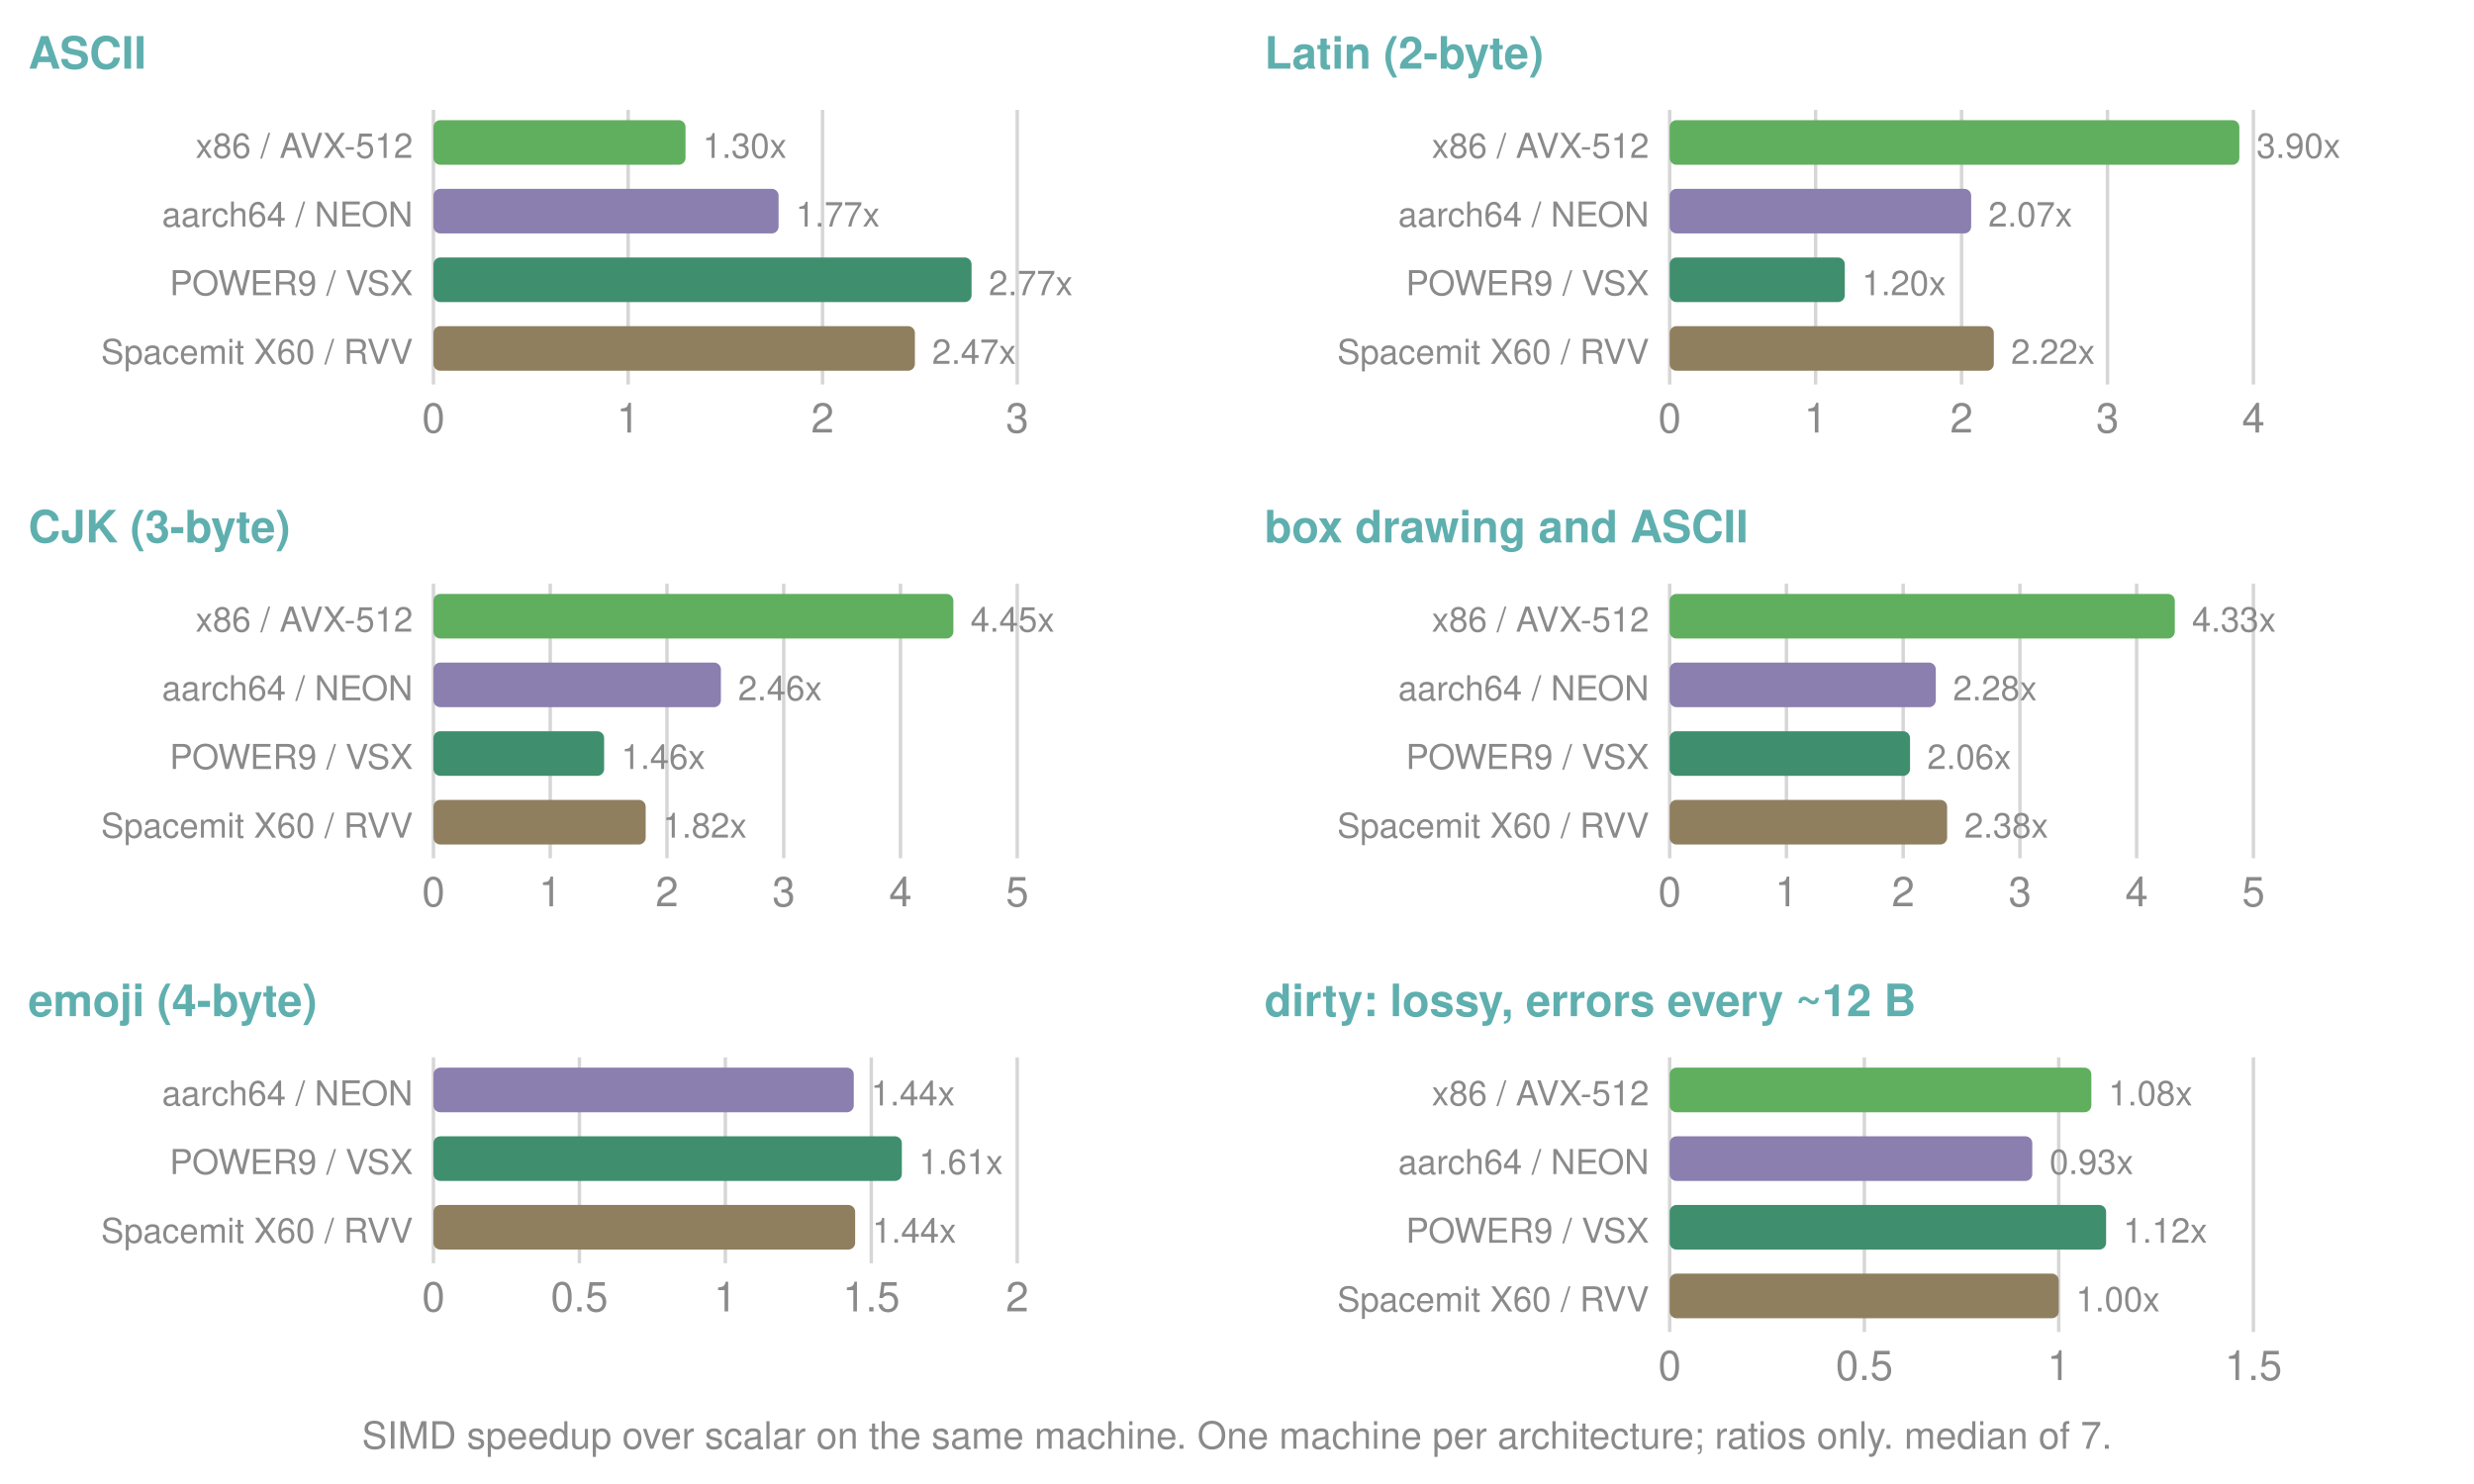
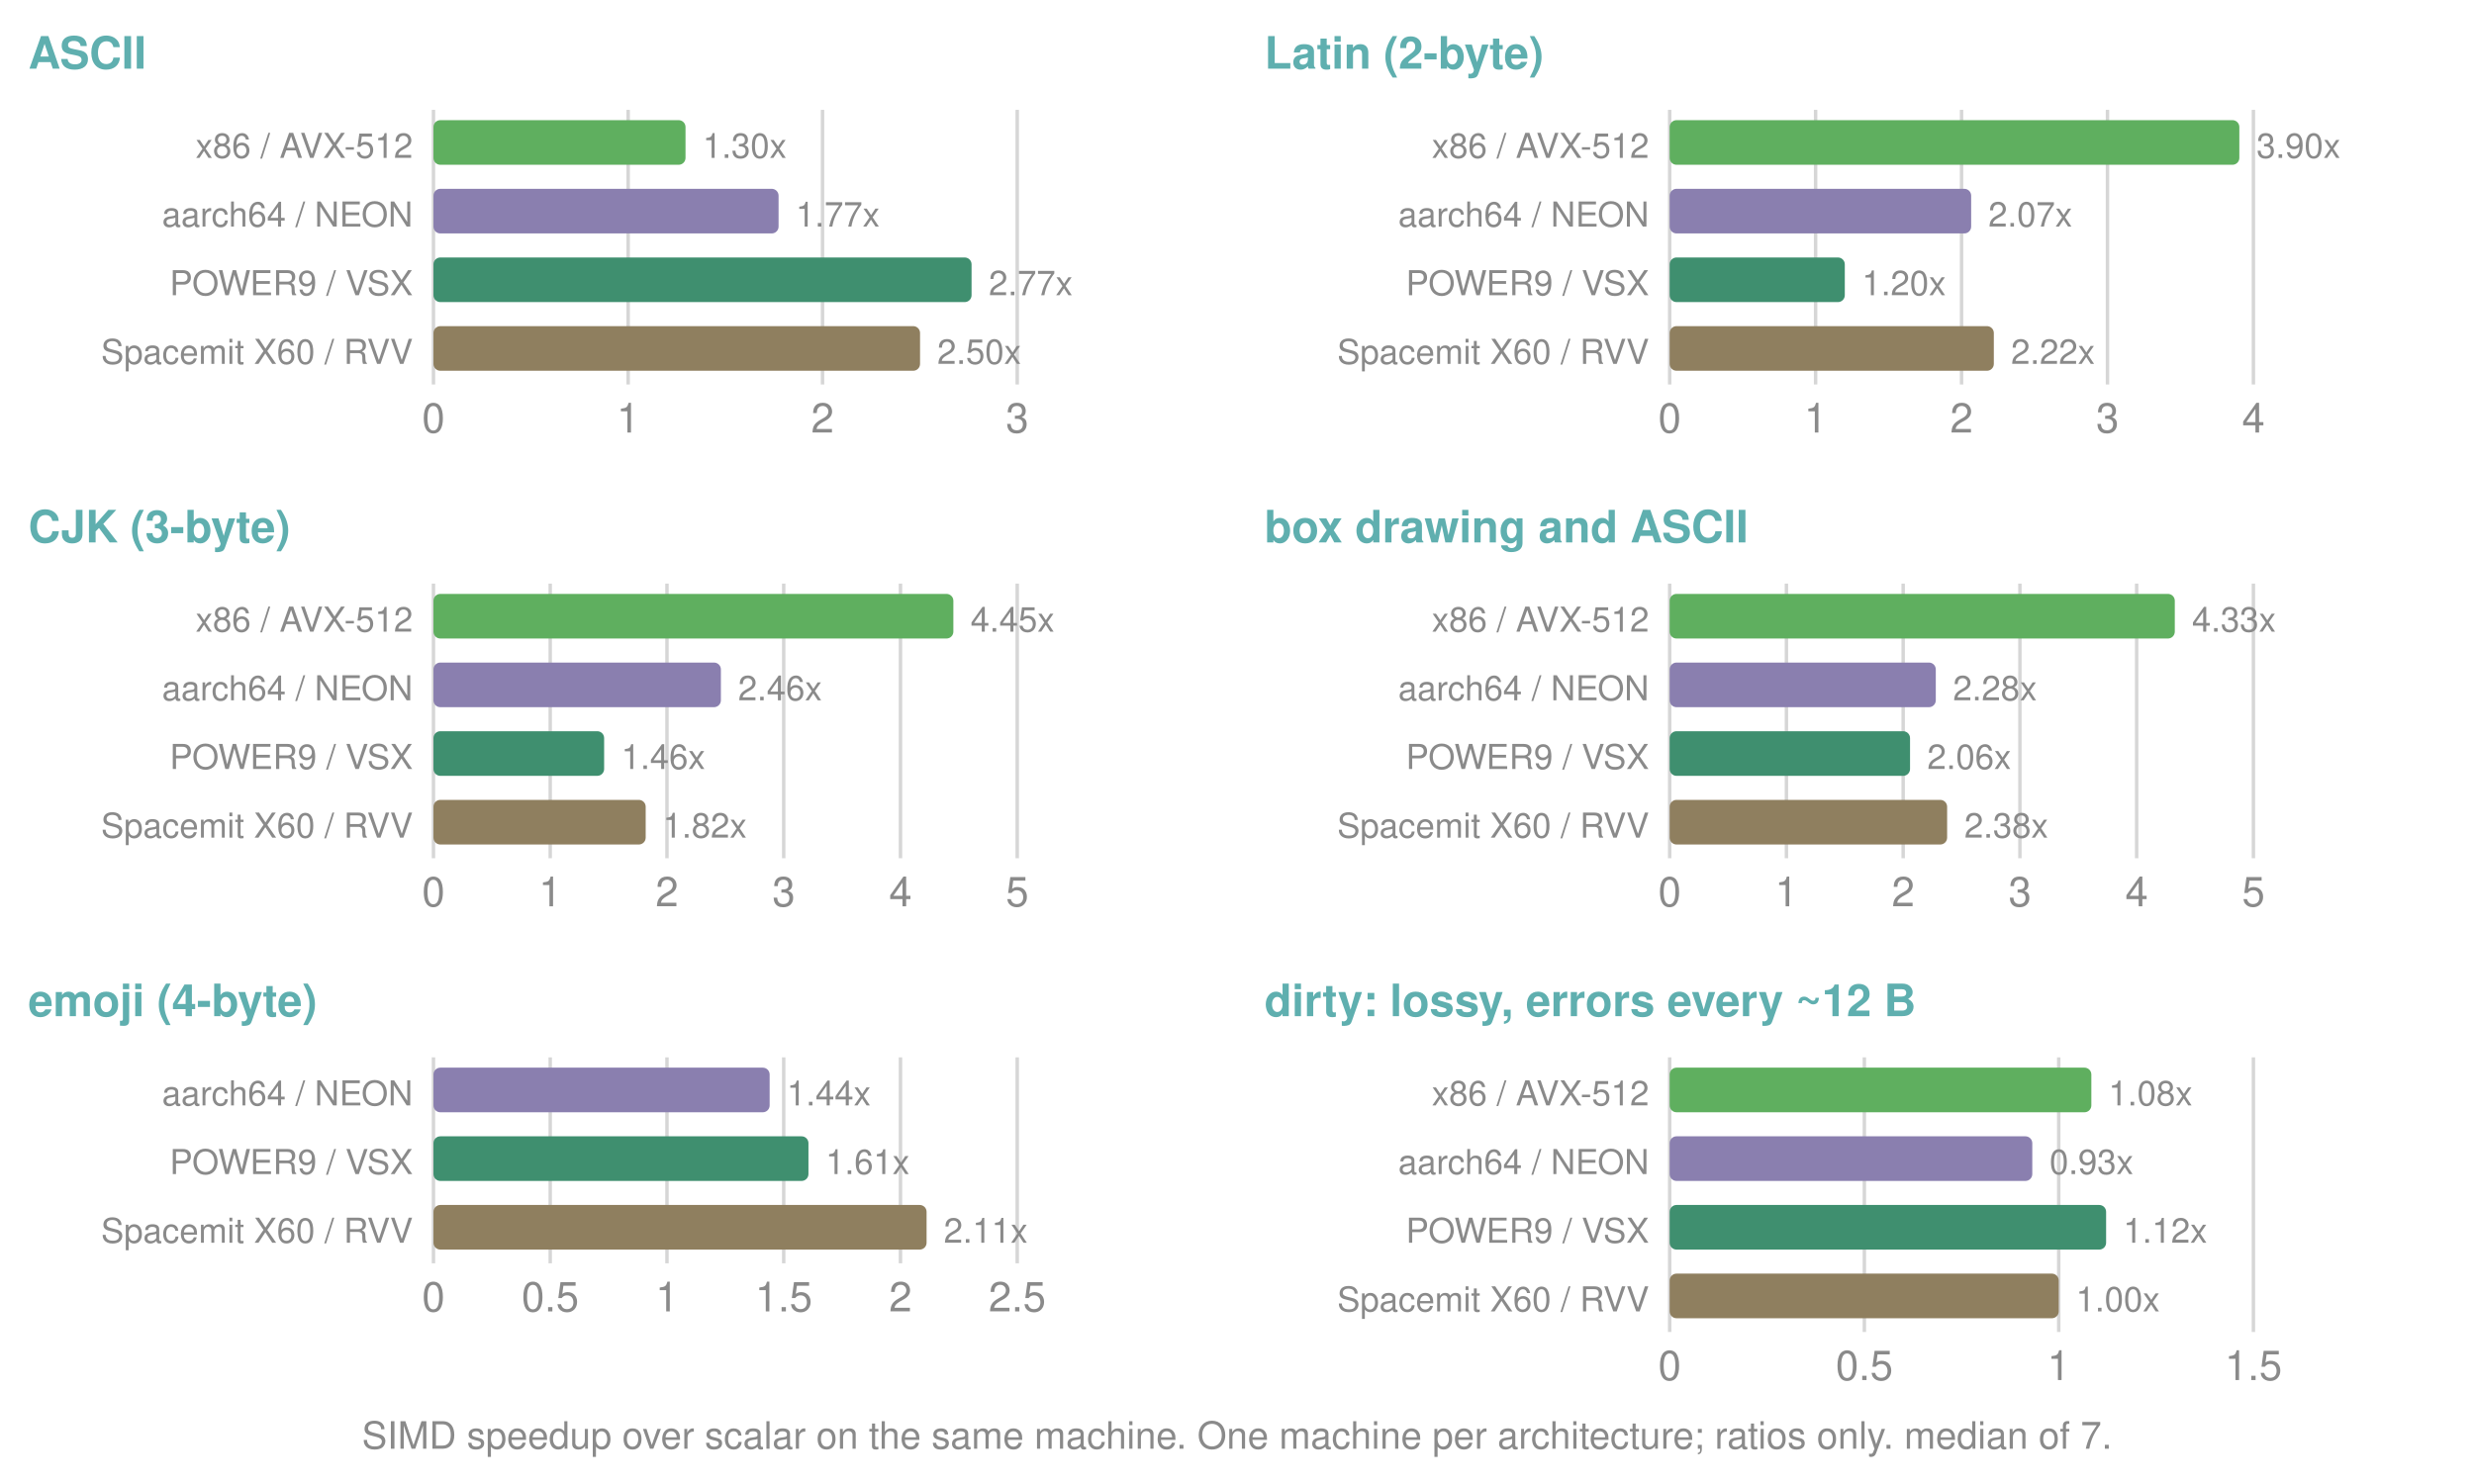
<svg xmlns="http://www.w3.org/2000/svg" width="1024" height="614" viewBox="0 0 720 432" role="img" aria-label="SIMD speedup over scalar by input type and architecture.">
  <rect width="720" height="432" fill="none" />
  <text x="8.0" y="20.0" font-family="ui-sans-serif,system-ui,Segoe UI,Helvetica,Arial,sans-serif" font-size="13" fill="#5fafaf" text-anchor="start" font-weight="600">ASCII</text>
  <line x1="126.0" y1="32" x2="126.0" y2="112" stroke="#8a8a8a" stroke-opacity="0.35" stroke-width="1" />
  <text x="126.0" y="126.0" font-family="ui-sans-serif,system-ui,Segoe UI,Helvetica,Arial,sans-serif" font-size="12" fill="#8a8a8a" text-anchor="middle">0</text>
  <line x1="182.7" y1="32" x2="182.7" y2="112" stroke="#8a8a8a" stroke-opacity="0.35" stroke-width="1" />
  <text x="182.7" y="126.0" font-family="ui-sans-serif,system-ui,Segoe UI,Helvetica,Arial,sans-serif" font-size="12" fill="#8a8a8a" text-anchor="middle">1</text>
  <line x1="239.3" y1="32" x2="239.3" y2="112" stroke="#8a8a8a" stroke-opacity="0.35" stroke-width="1" />
  <text x="239.3" y="126.0" font-family="ui-sans-serif,system-ui,Segoe UI,Helvetica,Arial,sans-serif" font-size="12" fill="#8a8a8a" text-anchor="middle">2</text>
  <line x1="296.0" y1="32" x2="296.0" y2="112" stroke="#8a8a8a" stroke-opacity="0.35" stroke-width="1" />
  <text x="296.0" y="126.0" font-family="ui-sans-serif,system-ui,Segoe UI,Helvetica,Arial,sans-serif" font-size="12" fill="#8a8a8a" text-anchor="middle">3</text>
  <text x="120.0" y="46.0" font-family="ui-sans-serif,system-ui,Segoe UI,Helvetica,Arial,sans-serif" font-size="10" fill="#8a8a8a" text-anchor="end">x86 / AVX-512</text>
  <rect x="126" y="35" width="73.4" height="13" rx="2" fill="#5faf5f" />
  <text x="204.4" y="46.0" font-family="ui-sans-serif,system-ui,Segoe UI,Helvetica,Arial,sans-serif" font-size="10" fill="#8a8a8a" text-anchor="start">1.30x</text>
  <text x="120.0" y="66.0" font-family="ui-sans-serif,system-ui,Segoe UI,Helvetica,Arial,sans-serif" font-size="10" fill="#8a8a8a" text-anchor="end">aarch64 / NEON</text>
  <rect x="126" y="55" width="100.5" height="13" rx="2" fill="#8a7faf" />
  <text x="231.5" y="66.0" font-family="ui-sans-serif,system-ui,Segoe UI,Helvetica,Arial,sans-serif" font-size="10" fill="#8a8a8a" text-anchor="start">1.77x</text>
  <text x="120.0" y="86.0" font-family="ui-sans-serif,system-ui,Segoe UI,Helvetica,Arial,sans-serif" font-size="10" fill="#8a8a8a" text-anchor="end">POWER9 / VSX</text>
  <rect x="126" y="75" width="156.7" height="13" rx="2" fill="#3f8f6f" />
  <text x="287.7" y="86.0" font-family="ui-sans-serif,system-ui,Segoe UI,Helvetica,Arial,sans-serif" font-size="10" fill="#8a8a8a" text-anchor="start">2.77x</text>
  <text x="120.0" y="106.0" font-family="ui-sans-serif,system-ui,Segoe UI,Helvetica,Arial,sans-serif" font-size="10" fill="#8a8a8a" text-anchor="end">Spacemit X60 / RVV</text>
-   <rect x="126" y="95" width="140.2" height="13" rx="2" fill="#8f7f5f" />
-   <text x="271.2" y="106.0" font-family="ui-sans-serif,system-ui,Segoe UI,Helvetica,Arial,sans-serif" font-size="10" fill="#8a8a8a" text-anchor="start">2.47x</text>
+   <rect x="126" y="95" width="141.7" height="13" rx="2" fill="#8f7f5f" />
+   <text x="272.7" y="106.0" font-family="ui-sans-serif,system-ui,Segoe UI,Helvetica,Arial,sans-serif" font-size="10" fill="#8a8a8a" text-anchor="start">2.50x</text>
  <text x="368.0" y="20.0" font-family="ui-sans-serif,system-ui,Segoe UI,Helvetica,Arial,sans-serif" font-size="13" fill="#5fafaf" text-anchor="start" font-weight="600">Latin (2-byte)</text>
  <line x1="486.0" y1="32" x2="486.0" y2="112" stroke="#8a8a8a" stroke-opacity="0.35" stroke-width="1" />
  <text x="486.0" y="126.0" font-family="ui-sans-serif,system-ui,Segoe UI,Helvetica,Arial,sans-serif" font-size="12" fill="#8a8a8a" text-anchor="middle">0</text>
  <line x1="528.5" y1="32" x2="528.5" y2="112" stroke="#8a8a8a" stroke-opacity="0.35" stroke-width="1" />
  <text x="528.5" y="126.0" font-family="ui-sans-serif,system-ui,Segoe UI,Helvetica,Arial,sans-serif" font-size="12" fill="#8a8a8a" text-anchor="middle">1</text>
  <line x1="571.0" y1="32" x2="571.0" y2="112" stroke="#8a8a8a" stroke-opacity="0.35" stroke-width="1" />
  <text x="571.0" y="126.0" font-family="ui-sans-serif,system-ui,Segoe UI,Helvetica,Arial,sans-serif" font-size="12" fill="#8a8a8a" text-anchor="middle">2</text>
  <line x1="613.5" y1="32" x2="613.5" y2="112" stroke="#8a8a8a" stroke-opacity="0.35" stroke-width="1" />
  <text x="613.5" y="126.0" font-family="ui-sans-serif,system-ui,Segoe UI,Helvetica,Arial,sans-serif" font-size="12" fill="#8a8a8a" text-anchor="middle">3</text>
  <line x1="656.0" y1="32" x2="656.0" y2="112" stroke="#8a8a8a" stroke-opacity="0.35" stroke-width="1" />
  <text x="656.0" y="126.0" font-family="ui-sans-serif,system-ui,Segoe UI,Helvetica,Arial,sans-serif" font-size="12" fill="#8a8a8a" text-anchor="middle">4</text>
  <text x="480.0" y="46.0" font-family="ui-sans-serif,system-ui,Segoe UI,Helvetica,Arial,sans-serif" font-size="10" fill="#8a8a8a" text-anchor="end">x86 / AVX-512</text>
  <rect x="486" y="35" width="165.9" height="13" rx="2" fill="#5faf5f" />
  <text x="656.9" y="46.0" font-family="ui-sans-serif,system-ui,Segoe UI,Helvetica,Arial,sans-serif" font-size="10" fill="#8a8a8a" text-anchor="start">3.90x</text>
  <text x="480.0" y="66.0" font-family="ui-sans-serif,system-ui,Segoe UI,Helvetica,Arial,sans-serif" font-size="10" fill="#8a8a8a" text-anchor="end">aarch64 / NEON</text>
  <rect x="486" y="55" width="87.8" height="13" rx="2" fill="#8a7faf" />
  <text x="578.8" y="66.0" font-family="ui-sans-serif,system-ui,Segoe UI,Helvetica,Arial,sans-serif" font-size="10" fill="#8a8a8a" text-anchor="start">2.07x</text>
  <text x="480.0" y="86.0" font-family="ui-sans-serif,system-ui,Segoe UI,Helvetica,Arial,sans-serif" font-size="10" fill="#8a8a8a" text-anchor="end">POWER9 / VSX</text>
  <rect x="486" y="75" width="51.0" height="13" rx="2" fill="#3f8f6f" />
  <text x="542.0" y="86.0" font-family="ui-sans-serif,system-ui,Segoe UI,Helvetica,Arial,sans-serif" font-size="10" fill="#8a8a8a" text-anchor="start">1.20x</text>
  <text x="480.0" y="106.0" font-family="ui-sans-serif,system-ui,Segoe UI,Helvetica,Arial,sans-serif" font-size="10" fill="#8a8a8a" text-anchor="end">Spacemit X60 / RVV</text>
  <rect x="486" y="95" width="94.4" height="13" rx="2" fill="#8f7f5f" />
  <text x="585.4" y="106.0" font-family="ui-sans-serif,system-ui,Segoe UI,Helvetica,Arial,sans-serif" font-size="10" fill="#8a8a8a" text-anchor="start">2.22x</text>
  <text x="8.0" y="158.0" font-family="ui-sans-serif,system-ui,Segoe UI,Helvetica,Arial,sans-serif" font-size="13" fill="#5fafaf" text-anchor="start" font-weight="600">CJK (3-byte)</text>
  <line x1="126.0" y1="170" x2="126.0" y2="250" stroke="#8a8a8a" stroke-opacity="0.35" stroke-width="1" />
  <text x="126.0" y="264.0" font-family="ui-sans-serif,system-ui,Segoe UI,Helvetica,Arial,sans-serif" font-size="12" fill="#8a8a8a" text-anchor="middle">0</text>
  <line x1="160.0" y1="170" x2="160.0" y2="250" stroke="#8a8a8a" stroke-opacity="0.35" stroke-width="1" />
  <text x="160.0" y="264.0" font-family="ui-sans-serif,system-ui,Segoe UI,Helvetica,Arial,sans-serif" font-size="12" fill="#8a8a8a" text-anchor="middle">1</text>
  <line x1="194.0" y1="170" x2="194.0" y2="250" stroke="#8a8a8a" stroke-opacity="0.35" stroke-width="1" />
  <text x="194.0" y="264.0" font-family="ui-sans-serif,system-ui,Segoe UI,Helvetica,Arial,sans-serif" font-size="12" fill="#8a8a8a" text-anchor="middle">2</text>
  <line x1="228.0" y1="170" x2="228.0" y2="250" stroke="#8a8a8a" stroke-opacity="0.35" stroke-width="1" />
  <text x="228.0" y="264.0" font-family="ui-sans-serif,system-ui,Segoe UI,Helvetica,Arial,sans-serif" font-size="12" fill="#8a8a8a" text-anchor="middle">3</text>
  <line x1="262.0" y1="170" x2="262.0" y2="250" stroke="#8a8a8a" stroke-opacity="0.35" stroke-width="1" />
  <text x="262.0" y="264.0" font-family="ui-sans-serif,system-ui,Segoe UI,Helvetica,Arial,sans-serif" font-size="12" fill="#8a8a8a" text-anchor="middle">4</text>
  <line x1="296.0" y1="170" x2="296.0" y2="250" stroke="#8a8a8a" stroke-opacity="0.35" stroke-width="1" />
  <text x="296.0" y="264.0" font-family="ui-sans-serif,system-ui,Segoe UI,Helvetica,Arial,sans-serif" font-size="12" fill="#8a8a8a" text-anchor="middle">5</text>
  <text x="120.0" y="184.0" font-family="ui-sans-serif,system-ui,Segoe UI,Helvetica,Arial,sans-serif" font-size="10" fill="#8a8a8a" text-anchor="end">x86 / AVX-512</text>
  <rect x="126" y="173" width="151.4" height="13" rx="2" fill="#5faf5f" />
  <text x="282.4" y="184.0" font-family="ui-sans-serif,system-ui,Segoe UI,Helvetica,Arial,sans-serif" font-size="10" fill="#8a8a8a" text-anchor="start">4.45x</text>
  <text x="120.0" y="204.0" font-family="ui-sans-serif,system-ui,Segoe UI,Helvetica,Arial,sans-serif" font-size="10" fill="#8a8a8a" text-anchor="end">aarch64 / NEON</text>
  <rect x="126" y="193" width="83.7" height="13" rx="2" fill="#8a7faf" />
  <text x="214.7" y="204.0" font-family="ui-sans-serif,system-ui,Segoe UI,Helvetica,Arial,sans-serif" font-size="10" fill="#8a8a8a" text-anchor="start">2.46x</text>
  <text x="120.0" y="224.0" font-family="ui-sans-serif,system-ui,Segoe UI,Helvetica,Arial,sans-serif" font-size="10" fill="#8a8a8a" text-anchor="end">POWER9 / VSX</text>
  <rect x="126" y="213" width="49.7" height="13" rx="2" fill="#3f8f6f" />
  <text x="180.7" y="224.0" font-family="ui-sans-serif,system-ui,Segoe UI,Helvetica,Arial,sans-serif" font-size="10" fill="#8a8a8a" text-anchor="start">1.46x</text>
  <text x="120.0" y="244.0" font-family="ui-sans-serif,system-ui,Segoe UI,Helvetica,Arial,sans-serif" font-size="10" fill="#8a8a8a" text-anchor="end">Spacemit X60 / RVV</text>
  <rect x="126" y="233" width="61.8" height="13" rx="2" fill="#8f7f5f" />
  <text x="192.8" y="244.0" font-family="ui-sans-serif,system-ui,Segoe UI,Helvetica,Arial,sans-serif" font-size="10" fill="#8a8a8a" text-anchor="start">1.82x</text>
  <text x="368.0" y="158.0" font-family="ui-sans-serif,system-ui,Segoe UI,Helvetica,Arial,sans-serif" font-size="13" fill="#5fafaf" text-anchor="start" font-weight="600">box drawing and ASCII</text>
  <line x1="486.0" y1="170" x2="486.0" y2="250" stroke="#8a8a8a" stroke-opacity="0.35" stroke-width="1" />
  <text x="486.0" y="264.0" font-family="ui-sans-serif,system-ui,Segoe UI,Helvetica,Arial,sans-serif" font-size="12" fill="#8a8a8a" text-anchor="middle">0</text>
  <line x1="520.0" y1="170" x2="520.0" y2="250" stroke="#8a8a8a" stroke-opacity="0.35" stroke-width="1" />
  <text x="520.0" y="264.0" font-family="ui-sans-serif,system-ui,Segoe UI,Helvetica,Arial,sans-serif" font-size="12" fill="#8a8a8a" text-anchor="middle">1</text>
  <line x1="554.0" y1="170" x2="554.0" y2="250" stroke="#8a8a8a" stroke-opacity="0.35" stroke-width="1" />
  <text x="554.0" y="264.0" font-family="ui-sans-serif,system-ui,Segoe UI,Helvetica,Arial,sans-serif" font-size="12" fill="#8a8a8a" text-anchor="middle">2</text>
  <line x1="588.0" y1="170" x2="588.0" y2="250" stroke="#8a8a8a" stroke-opacity="0.35" stroke-width="1" />
  <text x="588.0" y="264.0" font-family="ui-sans-serif,system-ui,Segoe UI,Helvetica,Arial,sans-serif" font-size="12" fill="#8a8a8a" text-anchor="middle">3</text>
  <line x1="622.0" y1="170" x2="622.0" y2="250" stroke="#8a8a8a" stroke-opacity="0.35" stroke-width="1" />
  <text x="622.0" y="264.0" font-family="ui-sans-serif,system-ui,Segoe UI,Helvetica,Arial,sans-serif" font-size="12" fill="#8a8a8a" text-anchor="middle">4</text>
  <line x1="656.0" y1="170" x2="656.0" y2="250" stroke="#8a8a8a" stroke-opacity="0.35" stroke-width="1" />
  <text x="656.0" y="264.0" font-family="ui-sans-serif,system-ui,Segoe UI,Helvetica,Arial,sans-serif" font-size="12" fill="#8a8a8a" text-anchor="middle">5</text>
  <text x="480.0" y="184.0" font-family="ui-sans-serif,system-ui,Segoe UI,Helvetica,Arial,sans-serif" font-size="10" fill="#8a8a8a" text-anchor="end">x86 / AVX-512</text>
  <rect x="486" y="173" width="147.1" height="13" rx="2" fill="#5faf5f" />
  <text x="638.1" y="184.0" font-family="ui-sans-serif,system-ui,Segoe UI,Helvetica,Arial,sans-serif" font-size="10" fill="#8a8a8a" text-anchor="start">4.33x</text>
  <text x="480.0" y="204.0" font-family="ui-sans-serif,system-ui,Segoe UI,Helvetica,Arial,sans-serif" font-size="10" fill="#8a8a8a" text-anchor="end">aarch64 / NEON</text>
  <rect x="486" y="193" width="77.5" height="13" rx="2" fill="#8a7faf" />
  <text x="568.5" y="204.0" font-family="ui-sans-serif,system-ui,Segoe UI,Helvetica,Arial,sans-serif" font-size="10" fill="#8a8a8a" text-anchor="start">2.28x</text>
  <text x="480.0" y="224.0" font-family="ui-sans-serif,system-ui,Segoe UI,Helvetica,Arial,sans-serif" font-size="10" fill="#8a8a8a" text-anchor="end">POWER9 / VSX</text>
  <rect x="486" y="213" width="70.0" height="13" rx="2" fill="#3f8f6f" />
  <text x="561.0" y="224.0" font-family="ui-sans-serif,system-ui,Segoe UI,Helvetica,Arial,sans-serif" font-size="10" fill="#8a8a8a" text-anchor="start">2.06x</text>
  <text x="480.0" y="244.0" font-family="ui-sans-serif,system-ui,Segoe UI,Helvetica,Arial,sans-serif" font-size="10" fill="#8a8a8a" text-anchor="end">Spacemit X60 / RVV</text>
  <rect x="486" y="233" width="80.8" height="13" rx="2" fill="#8f7f5f" />
  <text x="571.8" y="244.0" font-family="ui-sans-serif,system-ui,Segoe UI,Helvetica,Arial,sans-serif" font-size="10" fill="#8a8a8a" text-anchor="start">2.38x</text>
  <text x="8.0" y="296.0" font-family="ui-sans-serif,system-ui,Segoe UI,Helvetica,Arial,sans-serif" font-size="13" fill="#5fafaf" text-anchor="start" font-weight="600">emoji (4-byte)</text>
  <line x1="126.0" y1="308" x2="126.0" y2="368" stroke="#8a8a8a" stroke-opacity="0.35" stroke-width="1" />
  <text x="126.0" y="382.0" font-family="ui-sans-serif,system-ui,Segoe UI,Helvetica,Arial,sans-serif" font-size="12" fill="#8a8a8a" text-anchor="middle">0</text>
-   <line x1="168.5" y1="308" x2="168.5" y2="368" stroke="#8a8a8a" stroke-opacity="0.35" stroke-width="1" />
-   <text x="168.5" y="382.0" font-family="ui-sans-serif,system-ui,Segoe UI,Helvetica,Arial,sans-serif" font-size="12" fill="#8a8a8a" text-anchor="middle">0.5</text>
-   <line x1="211.0" y1="308" x2="211.0" y2="368" stroke="#8a8a8a" stroke-opacity="0.35" stroke-width="1" />
-   <text x="211.0" y="382.0" font-family="ui-sans-serif,system-ui,Segoe UI,Helvetica,Arial,sans-serif" font-size="12" fill="#8a8a8a" text-anchor="middle">1</text>
-   <line x1="253.5" y1="308" x2="253.5" y2="368" stroke="#8a8a8a" stroke-opacity="0.35" stroke-width="1" />
-   <text x="253.5" y="382.0" font-family="ui-sans-serif,system-ui,Segoe UI,Helvetica,Arial,sans-serif" font-size="12" fill="#8a8a8a" text-anchor="middle">1.5</text>
+   <line x1="160.0" y1="308" x2="160.0" y2="368" stroke="#8a8a8a" stroke-opacity="0.35" stroke-width="1" />
+   <text x="160.0" y="382.0" font-family="ui-sans-serif,system-ui,Segoe UI,Helvetica,Arial,sans-serif" font-size="12" fill="#8a8a8a" text-anchor="middle">0.5</text>
+   <line x1="194.0" y1="308" x2="194.0" y2="368" stroke="#8a8a8a" stroke-opacity="0.35" stroke-width="1" />
+   <text x="194.0" y="382.0" font-family="ui-sans-serif,system-ui,Segoe UI,Helvetica,Arial,sans-serif" font-size="12" fill="#8a8a8a" text-anchor="middle">1</text>
+   <line x1="228.0" y1="308" x2="228.0" y2="368" stroke="#8a8a8a" stroke-opacity="0.35" stroke-width="1" />
+   <text x="228.0" y="382.0" font-family="ui-sans-serif,system-ui,Segoe UI,Helvetica,Arial,sans-serif" font-size="12" fill="#8a8a8a" text-anchor="middle">1.5</text>
+   <line x1="262.0" y1="308" x2="262.0" y2="368" stroke="#8a8a8a" stroke-opacity="0.35" stroke-width="1" />
+   <text x="262.0" y="382.0" font-family="ui-sans-serif,system-ui,Segoe UI,Helvetica,Arial,sans-serif" font-size="12" fill="#8a8a8a" text-anchor="middle">2</text>
  <line x1="296.0" y1="308" x2="296.0" y2="368" stroke="#8a8a8a" stroke-opacity="0.35" stroke-width="1" />
-   <text x="296.0" y="382.0" font-family="ui-sans-serif,system-ui,Segoe UI,Helvetica,Arial,sans-serif" font-size="12" fill="#8a8a8a" text-anchor="middle">2</text>
+   <text x="296.0" y="382.0" font-family="ui-sans-serif,system-ui,Segoe UI,Helvetica,Arial,sans-serif" font-size="12" fill="#8a8a8a" text-anchor="middle">2.5</text>
  <text x="120.0" y="322.0" font-family="ui-sans-serif,system-ui,Segoe UI,Helvetica,Arial,sans-serif" font-size="10" fill="#8a8a8a" text-anchor="end">aarch64 / NEON</text>
-   <rect x="126" y="311" width="122.4" height="13" rx="2" fill="#8a7faf" />
-   <text x="253.4" y="322.0" font-family="ui-sans-serif,system-ui,Segoe UI,Helvetica,Arial,sans-serif" font-size="10" fill="#8a8a8a" text-anchor="start">1.44x</text>
+   <rect x="126" y="311" width="97.9" height="13" rx="2" fill="#8a7faf" />
+   <text x="228.9" y="322.0" font-family="ui-sans-serif,system-ui,Segoe UI,Helvetica,Arial,sans-serif" font-size="10" fill="#8a8a8a" text-anchor="start">1.44x</text>
  <text x="120.0" y="342.0" font-family="ui-sans-serif,system-ui,Segoe UI,Helvetica,Arial,sans-serif" font-size="10" fill="#8a8a8a" text-anchor="end">POWER9 / VSX</text>
-   <rect x="126" y="331" width="136.4" height="13" rx="2" fill="#3f8f6f" />
-   <text x="267.4" y="342.0" font-family="ui-sans-serif,system-ui,Segoe UI,Helvetica,Arial,sans-serif" font-size="10" fill="#8a8a8a" text-anchor="start">1.61x</text>
+   <rect x="126" y="331" width="109.2" height="13" rx="2" fill="#3f8f6f" />
+   <text x="240.2" y="342.0" font-family="ui-sans-serif,system-ui,Segoe UI,Helvetica,Arial,sans-serif" font-size="10" fill="#8a8a8a" text-anchor="start">1.61x</text>
  <text x="120.0" y="362.0" font-family="ui-sans-serif,system-ui,Segoe UI,Helvetica,Arial,sans-serif" font-size="10" fill="#8a8a8a" text-anchor="end">Spacemit X60 / RVV</text>
-   <rect x="126" y="351" width="122.8" height="13" rx="2" fill="#8f7f5f" />
-   <text x="253.8" y="362.0" font-family="ui-sans-serif,system-ui,Segoe UI,Helvetica,Arial,sans-serif" font-size="10" fill="#8a8a8a" text-anchor="start">1.44x</text>
+   <rect x="126" y="351" width="143.6" height="13" rx="2" fill="#8f7f5f" />
+   <text x="274.6" y="362.0" font-family="ui-sans-serif,system-ui,Segoe UI,Helvetica,Arial,sans-serif" font-size="10" fill="#8a8a8a" text-anchor="start">2.11x</text>
  <text x="368.0" y="296.0" font-family="ui-sans-serif,system-ui,Segoe UI,Helvetica,Arial,sans-serif" font-size="13" fill="#5fafaf" text-anchor="start" font-weight="600">dirty: lossy, errors every ~12 B</text>
  <line x1="486.0" y1="308" x2="486.0" y2="388" stroke="#8a8a8a" stroke-opacity="0.35" stroke-width="1" />
  <text x="486.0" y="402.0" font-family="ui-sans-serif,system-ui,Segoe UI,Helvetica,Arial,sans-serif" font-size="12" fill="#8a8a8a" text-anchor="middle">0</text>
  <line x1="542.7" y1="308" x2="542.7" y2="388" stroke="#8a8a8a" stroke-opacity="0.35" stroke-width="1" />
  <text x="542.7" y="402.0" font-family="ui-sans-serif,system-ui,Segoe UI,Helvetica,Arial,sans-serif" font-size="12" fill="#8a8a8a" text-anchor="middle">0.5</text>
  <line x1="599.3" y1="308" x2="599.3" y2="388" stroke="#8a8a8a" stroke-opacity="0.35" stroke-width="1" />
  <text x="599.3" y="402.0" font-family="ui-sans-serif,system-ui,Segoe UI,Helvetica,Arial,sans-serif" font-size="12" fill="#8a8a8a" text-anchor="middle">1</text>
  <line x1="656.0" y1="308" x2="656.0" y2="388" stroke="#8a8a8a" stroke-opacity="0.35" stroke-width="1" />
  <text x="656.0" y="402.0" font-family="ui-sans-serif,system-ui,Segoe UI,Helvetica,Arial,sans-serif" font-size="12" fill="#8a8a8a" text-anchor="middle">1.5</text>
  <text x="480.0" y="322.0" font-family="ui-sans-serif,system-ui,Segoe UI,Helvetica,Arial,sans-serif" font-size="10" fill="#8a8a8a" text-anchor="end">x86 / AVX-512</text>
  <rect x="486" y="311" width="122.8" height="13" rx="2" fill="#5faf5f" />
  <text x="613.8" y="322.0" font-family="ui-sans-serif,system-ui,Segoe UI,Helvetica,Arial,sans-serif" font-size="10" fill="#8a8a8a" text-anchor="start">1.08x</text>
  <text x="480.0" y="342.0" font-family="ui-sans-serif,system-ui,Segoe UI,Helvetica,Arial,sans-serif" font-size="10" fill="#8a8a8a" text-anchor="end">aarch64 / NEON</text>
  <rect x="486" y="331" width="105.6" height="13" rx="2" fill="#8a7faf" />
  <text x="596.6" y="342.0" font-family="ui-sans-serif,system-ui,Segoe UI,Helvetica,Arial,sans-serif" font-size="10" fill="#8a8a8a" text-anchor="start">0.93x</text>
  <text x="480.0" y="362.0" font-family="ui-sans-serif,system-ui,Segoe UI,Helvetica,Arial,sans-serif" font-size="10" fill="#8a8a8a" text-anchor="end">POWER9 / VSX</text>
  <rect x="486" y="351" width="127.1" height="13" rx="2" fill="#3f8f6f" />
  <text x="618.1" y="362.0" font-family="ui-sans-serif,system-ui,Segoe UI,Helvetica,Arial,sans-serif" font-size="10" fill="#8a8a8a" text-anchor="start">1.12x</text>
  <text x="480.0" y="382.0" font-family="ui-sans-serif,system-ui,Segoe UI,Helvetica,Arial,sans-serif" font-size="10" fill="#8a8a8a" text-anchor="end">Spacemit X60 / RVV</text>
  <rect x="486" y="371" width="113.3" height="13" rx="2" fill="#8f7f5f" />
  <text x="604.3" y="382.0" font-family="ui-sans-serif,system-ui,Segoe UI,Helvetica,Arial,sans-serif" font-size="10" fill="#8a8a8a" text-anchor="start">1.00x</text>
  <text x="360.0" y="422.0" font-family="ui-sans-serif,system-ui,Segoe UI,Helvetica,Arial,sans-serif" font-size="11" fill="#8a8a8a" text-anchor="middle">SIMD speedup over scalar on the same machine. One machine per architecture; ratios only. median of 7.</text>
</svg>
